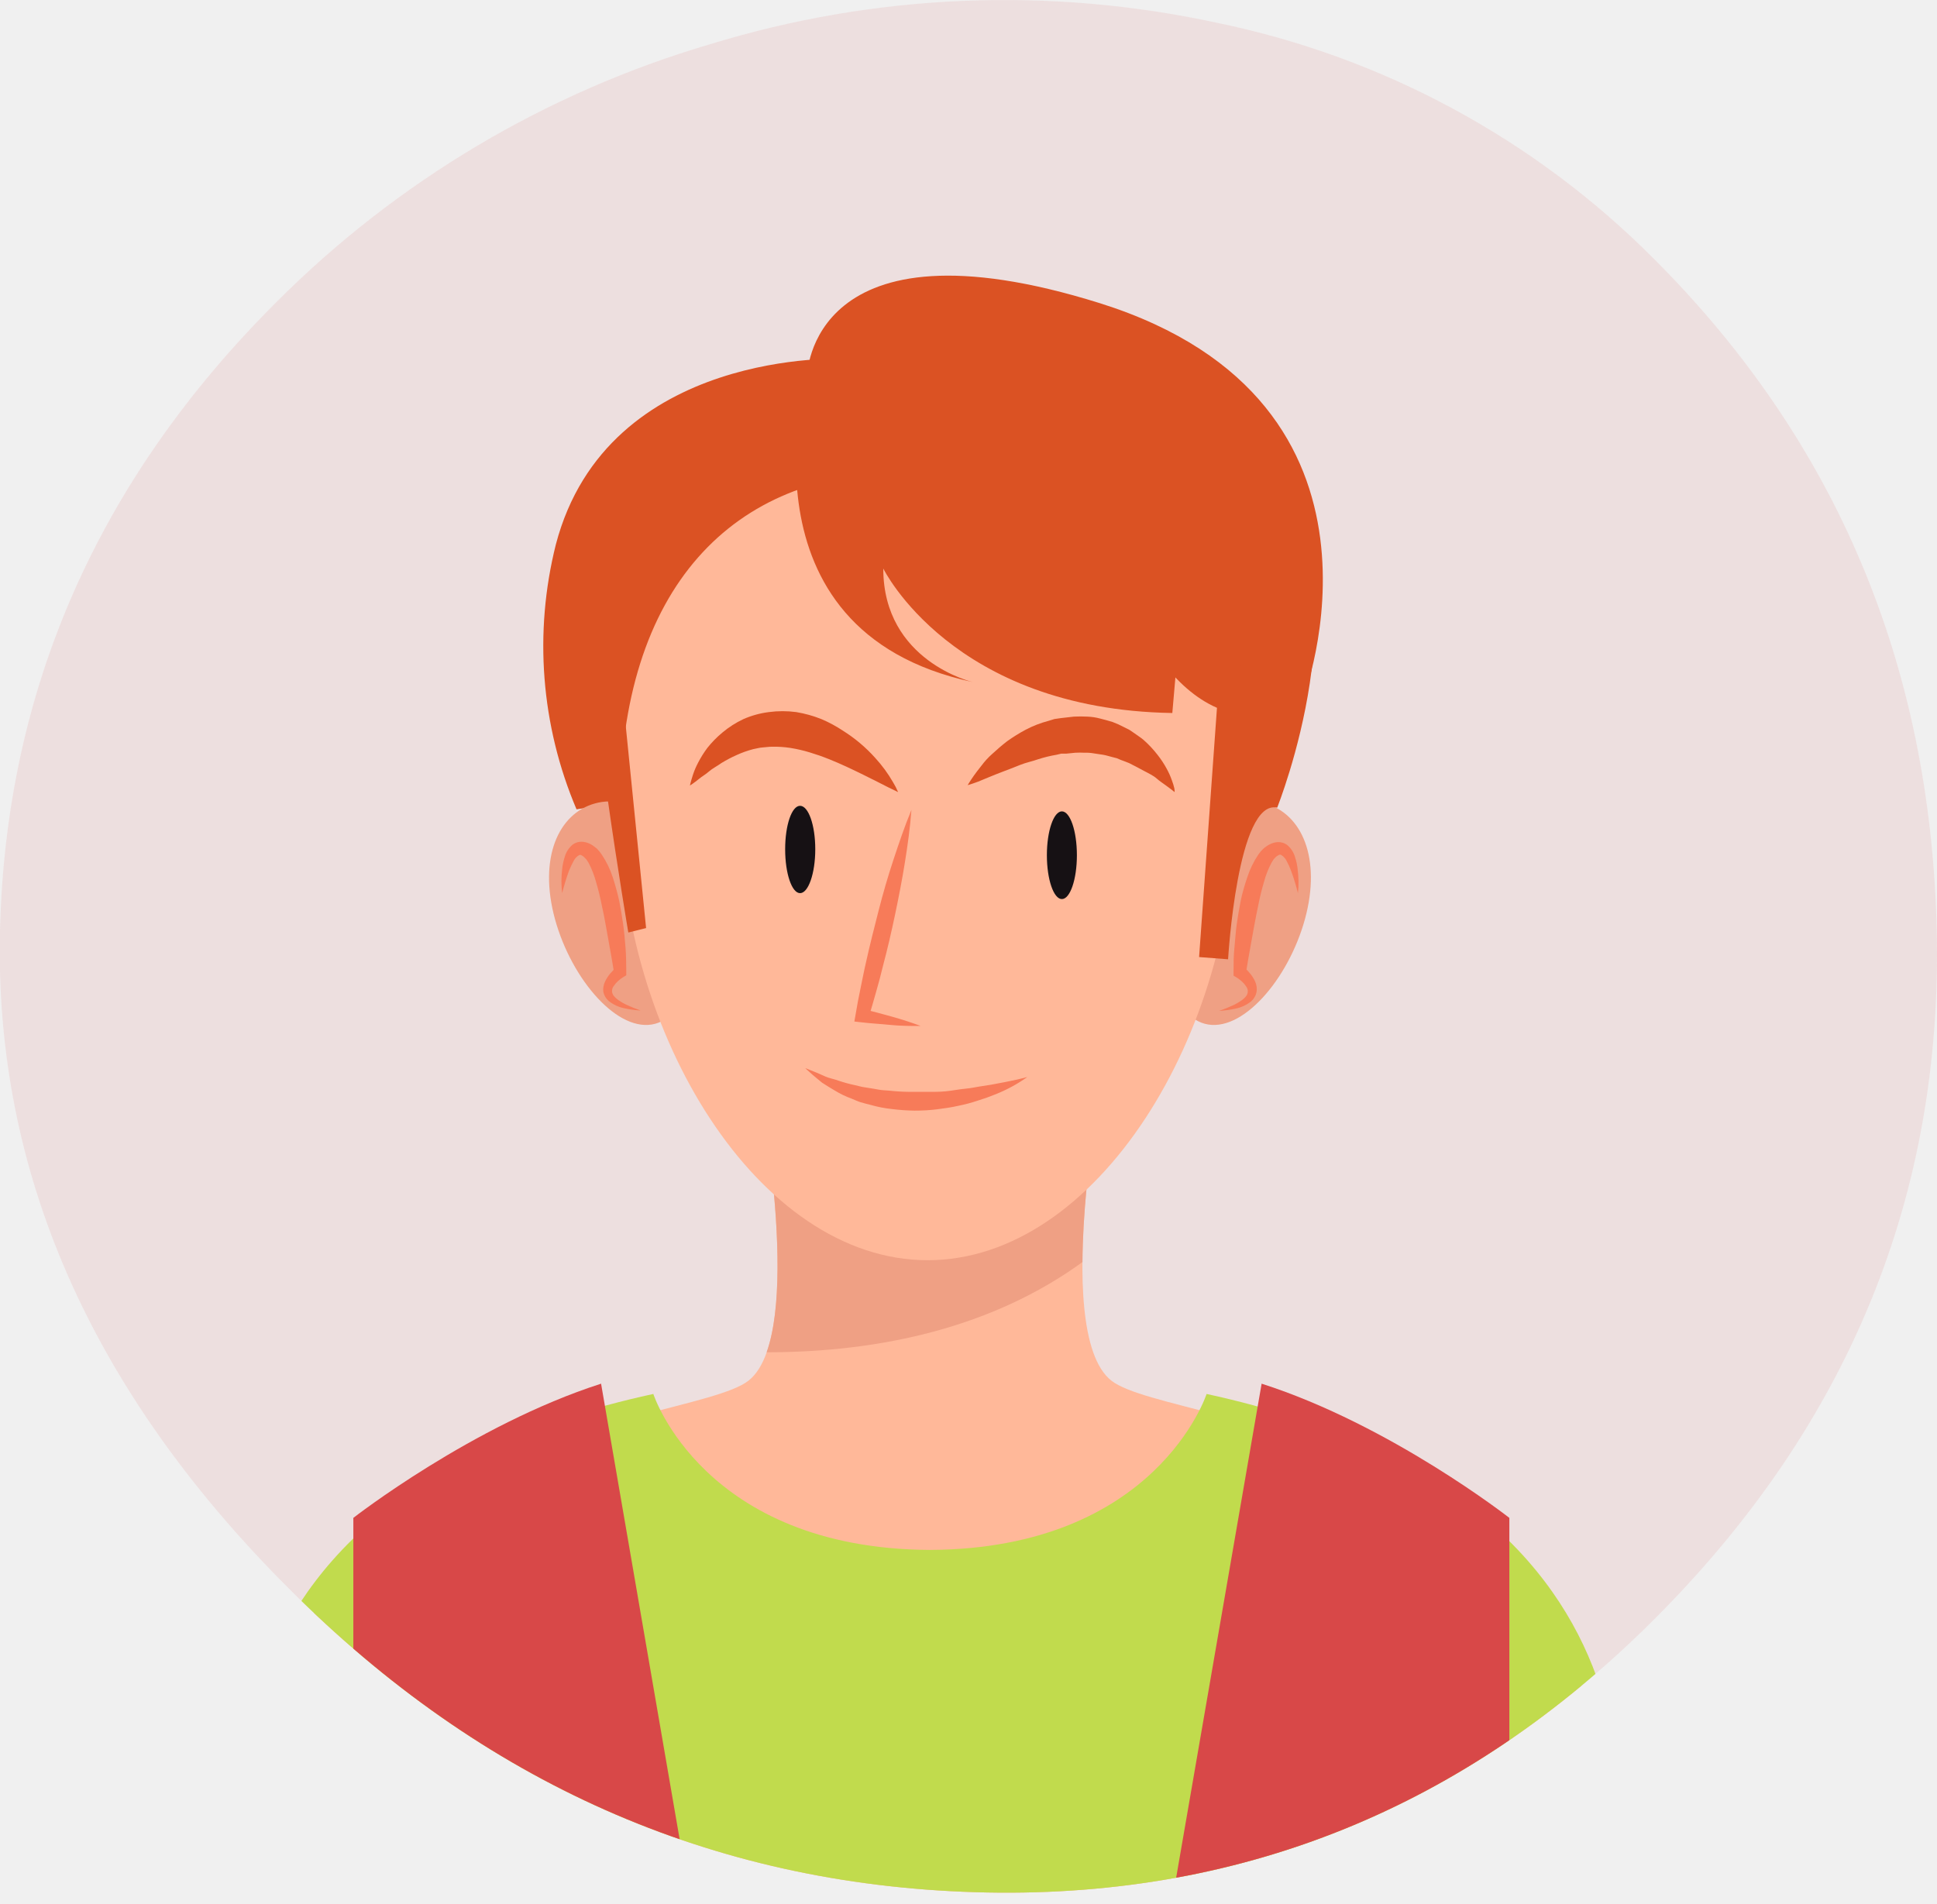
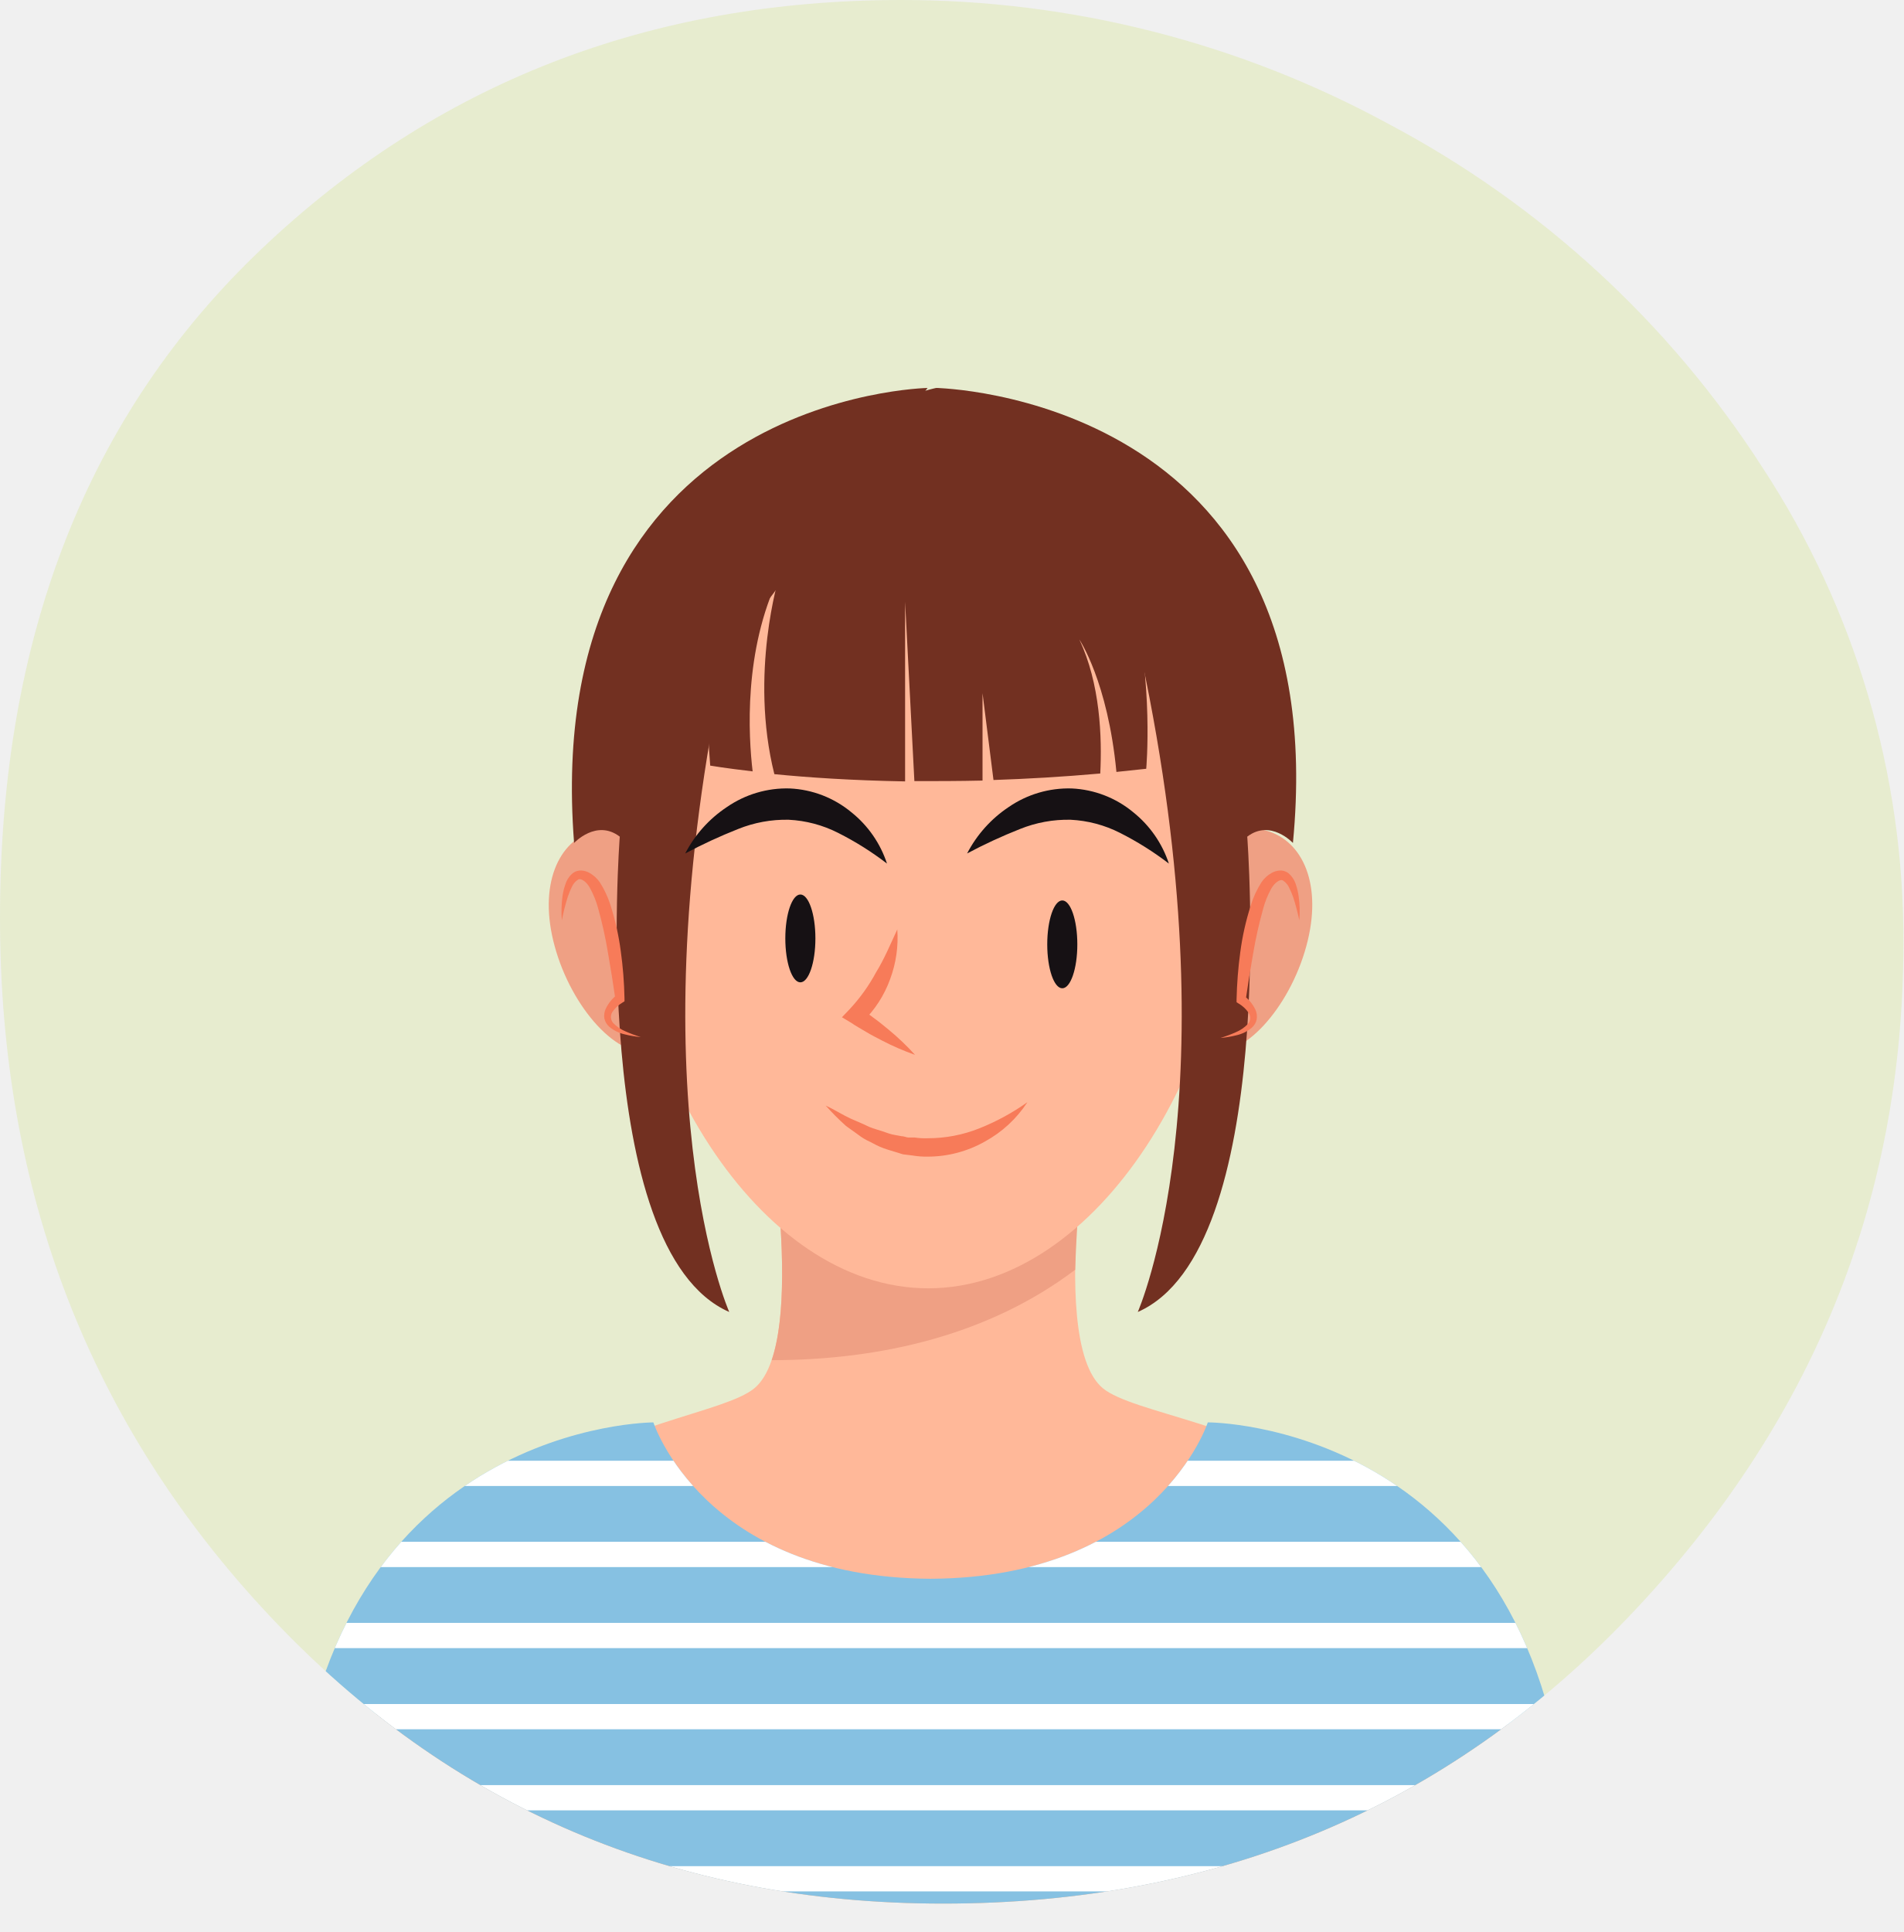
- <svg xmlns="http://www.w3.org/2000/svg" viewBox="0 0 209.08 205.53">
+ <svg xmlns="http://www.w3.org/2000/svg" viewBox="0 0 204.99 208.06">
  <defs>
-     <style>.cls-1{fill:none;}.cls-2{opacity:0.1;}.cls-3{fill:#d84848;}.cls-4{clip-path:url(#clip-path);}.cls-5{fill:#ffb899;}.cls-6{fill:#efa084;}.cls-7{fill:#c1db4d;}.cls-8{fill:#db5223;}.cls-9{fill:#f77b59;}.cls-10{fill:#161114;}</style>
+     <style>.cls-1{fill:none;}.cls-2{opacity:0.2;}.cls-3{fill:#c1db4d;}.cls-4{clip-path:url(#clip-path);}.cls-5{fill:#ffb899;}.cls-6{fill:#efa084;}.cls-7{fill:#86c1e2;}.cls-8{clip-path:url(#clip-path-2);}.cls-9{fill:#fff;}.cls-10{fill:#723021;}.cls-11{fill:#f77b59;}.cls-12{fill:#161114;}</style>
    <clipPath id="clip-path">
-       <path class="cls-1" d="M178.58,174.81q-30.79,30.8-73.39,29.48t-74-32.77Q-.95,139.44,0,100.43T29.84,32.61A110.07,110.07,0,0,1,76.69,4.76a108.23,108.23,0,0,1,54.72-2.29A92.93,92.93,0,0,1,178.58,28q29.47,29.49,30.47,72.41T178.58,174.81Z" />
+       <path class="cls-1" d="M101.57,205q-43.39,0-72.49-30.94T0,98.81q0-45.23,28.17-72T97,0a109.72,109.72,0,0,1,52.63,13.39,107.89,107.89,0,0,1,40.18,36.94A92.63,92.63,0,0,1,205,101.58q0,41.55-29.55,72.49T101.57,205Z" />
+     </clipPath>
+     <clipPath id="clip-path-2">
+       <path class="cls-1" d="M168.78,195.53c-3.9-42.34-38.61-42.35-38.61-42.35v0l-.09,0s-5.4,16.71-29.85,16.84c-24.46-.13-29.86-16.84-29.86-16.84s-34.72,0-38.61,42.35l25.49,4.66c-.49,2.43-1.05,4.93-1.76,7.52l44.45.35h.57l45.81-.35c-.72-2.68-1.31-5.24-1.8-7.74Z" />
    </clipPath>
  </defs>
  <g id="Camada_2" data-name="Camada 2">
    <g id="OBJECTS">
      <g class="cls-2">
-         <path class="cls-3" d="M178.58,174.81q-30.79,30.8-73.39,29.48t-74-32.77Q-.95,139.44,0,100.43T29.84,32.61A110.07,110.07,0,0,1,76.69,4.76a108.23,108.23,0,0,1,54.72-2.29A92.93,92.93,0,0,1,178.58,28q29.47,29.49,30.47,72.41T178.58,174.81Z" />
+         <path class="cls-3" d="M101.57,205q-43.39,0-72.49-30.94T0,98.81q0-45.23,28.17-72T97,0a109.72,109.72,0,0,1,52.63,13.39,107.89,107.89,0,0,1,40.18,36.94A92.63,92.63,0,0,1,205,101.58q0,41.55-29.55,72.49T101.57,205Z" />
      </g>
      <g class="cls-4">
-         <path class="cls-5" d="M80.8,149.06c6.74-5.3.49-35.63.49-35.63h38.19s-6.26,30.33.48,35.63,57.76,4.81,53,55.84H27.85C23,153.87,74.06,154.35,80.8,149.06Z" />
-         <path class="cls-6" d="M82.75,146c3.33-9.34-1.46-32.6-1.46-32.6h38.19s-2.58,12.51-2.64,22.86C107.22,143.26,95.14,146,82.75,146Z" />
-         <path class="cls-7" d="M70.52,150.5s5.4,16.71,29.86,16.84c24.46-.13,29.86-16.84,29.86-16.84,55.34,12,43.48,54.4,43.48,54.4l-73,.47h-.58L27,204.9S15.18,162.53,70.52,150.5Z" />
-         <path class="cls-3" d="M136.18,149.39l-9.71,56.14,36.45-.43V163.88S150.11,153.85,136.18,149.39Z" />
-         <path class="cls-3" d="M64.88,149.39l9.68,56.14-36.42-.43V163.88S51,153.85,64.88,149.39Z" />
-         <path class="cls-8" d="M91.21,38.73S65.58,37.51,60,58.78a45.06,45.06,0,0,0,2.23,28.6l14.11-2.23Z" />
-         <path class="cls-6" d="M140.86,99.22c-1.8,6.57-6.85,12.4-10.83,11.31s-5.36-8.67-3.57-15.24,6.1-9.64,10.08-8.55S142.65,92.65,140.86,99.22Z" />
-         <path class="cls-6" d="M59.9,99.22c1.8,6.57,6.85,12.4,10.83,11.31s5.36-8.67,3.57-15.24-6.1-9.64-10.07-8.55S58.11,92.65,59.9,99.22Z" />
-         <path class="cls-5" d="M133.34,87.44c0,24.06-14.87,48.62-33.21,48.62S66.91,111.5,66.91,87.44,79.18,51,97.52,51,133.34,63.38,133.34,87.44Z" />
-         <path class="cls-8" d="M129.43,103.33l3.13.24s1-17.33,5.3-16.37c0,0,9.63-24.07-.72-35.38C125.63,39.24,118.36,55,118.36,55s3.61,17.33,13,21.42Z" />
-         <path class="cls-8" d="M75.84,51.73S66,64.35,67.44,77.35l2.3,22.85-1.92.48s-4.47-26.46-4.47-36.33S75.84,51.73,75.84,51.73Z" />
-         <path class="cls-8" d="M87.12,40.58S79,68.06,105,73.64c0,0-9.66-2.23-9.66-12.26,0,0,7.43,15.23,31.2,15.6l.74-8.54,13.37,7s12.25-31.94-21.91-42.7C87.33,22.9,87.12,40.58,87.12,40.58Z" />
-         <path class="cls-9" d="M140.1,96.43a22.53,22.53,0,0,0-.74-2.41,8.22,8.22,0,0,0-.49-1.08,1.49,1.49,0,0,0-.61-.65c-.14-.05-.2,0-.44.15,0,0-.15.11-.14.12s-.17.16-.2.21l-.23.37a9.94,9.94,0,0,0-.83,2.13c-.23.77-.42,1.56-.58,2.36s-.34,1.61-.48,2.43l-.44,2.45c-.14.82-.3,1.65-.42,2.47l-.28-.59a4.76,4.76,0,0,1,.71.71,3.79,3.79,0,0,1,.55.87,2,2,0,0,1,.15,1.14,1.78,1.78,0,0,1-.58,1,3.93,3.93,0,0,1-1.7.79,10.52,10.52,0,0,1-1.75.24,16.21,16.21,0,0,0,1.6-.65,5.65,5.65,0,0,0,.72-.42,2.35,2.35,0,0,0,.57-.5.85.85,0,0,0,0-1.09,2.46,2.46,0,0,0-.46-.53,3.93,3.93,0,0,0-.59-.44l-.29-.17v-.42c0-.86,0-1.71.09-2.56s.13-1.7.25-2.55.26-1.69.43-2.54.42-1.68.7-2.52a9.92,9.92,0,0,1,1.2-2.48,3.64,3.64,0,0,1,.54-.63,2,2,0,0,1,.26-.21,2.27,2.27,0,0,1,.38-.24,2.12,2.12,0,0,1,.91-.27,1.57,1.57,0,0,1,1,.29,2.61,2.61,0,0,1,.88,1.34,5.85,5.85,0,0,1,.28,1.33A10.68,10.68,0,0,1,140.1,96.43Z" />
-         <path class="cls-9" d="M60.68,96.43a10.68,10.68,0,0,1,0-2.59,6.44,6.44,0,0,1,.28-1.33,2.61,2.61,0,0,1,.88-1.34,1.57,1.57,0,0,1,1-.29,2.26,2.26,0,0,1,.91.26,3.45,3.45,0,0,1,.38.25,2.93,2.93,0,0,1,.27.21,4,4,0,0,1,.53.63,10,10,0,0,1,1.21,2.48q.41,1.26.69,2.52c.17.85.31,1.69.43,2.54s.19,1.7.26,2.55.07,1.7.08,2.56v.42l-.29.17a3.93,3.93,0,0,0-.59.44,2.77,2.77,0,0,0-.46.53.85.85,0,0,0,0,1.09,2.55,2.55,0,0,0,.57.5,5.65,5.65,0,0,0,.72.42,16.21,16.21,0,0,0,1.6.65,10.52,10.52,0,0,1-1.75-.24,3.93,3.93,0,0,1-1.7-.79,1.78,1.78,0,0,1-.58-1A2,2,0,0,1,65.3,106a3.79,3.79,0,0,1,.55-.87,5.29,5.29,0,0,1,.71-.71l-.28.59c-.12-.82-.28-1.65-.42-2.47l-.44-2.45q-.21-1.23-.48-2.43c-.16-.8-.35-1.59-.58-2.36a10.49,10.49,0,0,0-.82-2.13l-.24-.37s-.14-.14-.2-.21-.09-.08-.13-.12c-.25-.17-.31-.2-.45-.15a1.49,1.49,0,0,0-.61.65A9.78,9.78,0,0,0,61.42,94,25.08,25.08,0,0,0,60.68,96.43Z" />
-         <path class="cls-9" d="M98.38,87.44c-.14,1.92-.41,3.82-.71,5.7S97,96.9,96.61,98.76s-.82,3.72-1.31,5.56c-.22.93-.47,1.85-.73,2.76s-.52,1.84-.8,2.75l-.58-.89c1,.25,2.07.54,3.11.83s2.06.62,3.08,1c-1.09,0-2.17,0-3.24-.11s-2.14-.16-3.2-.29l-.72-.08.14-.8c.16-.94.33-1.88.53-2.81s.37-1.87.59-2.8c.41-1.86.88-3.7,1.35-5.54s1-3.68,1.6-5.49S97.64,89.22,98.38,87.44Z" />
-         <path class="cls-9" d="M110.89,116.28a16.22,16.22,0,0,1-3.52,1.9,19.3,19.3,0,0,1-1.83.65,17.85,17.85,0,0,1-2.1.56c-.74.17-1.52.28-2.31.38s-1.61.14-2.42.14a21.71,21.71,0,0,1-2.43-.17A13.41,13.41,0,0,1,94,119.3c-.37-.1-.74-.18-1.09-.29s-.68-.27-1-.4a9.7,9.7,0,0,1-1.77-.85q-.8-.47-1.41-.87c-.39-.31-.71-.6-1-.83-.53-.46-.81-.74-.81-.74l1,.4c.32.13.7.29,1.13.49s1,.29,1.5.48a15.61,15.61,0,0,0,1.77.48c.32.07.64.17,1,.22s.68.11,1,.16.69.14,1.06.16.73.05,1.09.09a20.78,20.78,0,0,0,2.24.08c.75,0,1.51,0,2.25,0s1.48-.08,2.19-.2,1.4-.15,2-.27,1.27-.2,1.84-.3c1.15-.21,2.11-.4,2.78-.55S110.89,116.28,110.89,116.28Z" />
-         <path class="cls-8" d="M96.94,85.52,95.87,85c-.68-.34-1.61-.83-2.72-1.37s-2.36-1.15-3.7-1.68c-.67-.27-1.36-.51-2.06-.72a15.61,15.61,0,0,0-2.08-.48,11.72,11.72,0,0,0-2-.13c-.34,0-.65.06-1,.08s-.64.12-1,.18a11,11,0,0,0-1.8.64,14.54,14.54,0,0,0-1.62.85c-.47.34-1,.6-1.36.92s-.78.55-1.06.79c-.57.47-1,.73-1,.73s.09-.43.33-1.17a8.53,8.53,0,0,1,.55-1.29,11.45,11.45,0,0,1,1-1.6A11.25,11.25,0,0,1,78,79.07a10.43,10.43,0,0,1,2.22-1.42A9.87,9.87,0,0,1,83,76.88a11.12,11.12,0,0,1,2.94,0,13,13,0,0,1,2.75.77A14.25,14.25,0,0,1,91,78.9a16.24,16.24,0,0,1,3.49,2.95,14.73,14.73,0,0,1,1.89,2.58A7.63,7.63,0,0,1,96.94,85.52Z" />
-         <path class="cls-8" d="M126.79,85.52l-.25-.2c-.15-.13-.4-.29-.68-.51s-.67-.45-1-.75-.86-.56-1.38-.83-1-.55-1.6-.84c-.29-.13-.59-.22-.89-.34l-.45-.19-.47-.12c-.32-.07-.63-.19-1-.25s-.66-.09-1-.15a4.76,4.76,0,0,0-1-.07,8.51,8.51,0,0,0-1,0l-1,.1-.52,0-.51.12a14,14,0,0,0-2,.49c-.65.23-1.33.36-1.94.61s-1.21.48-1.77.69-1.08.42-1.54.61-.87.36-1.21.5c-.69.26-1.13.38-1.13.38s.21-.37.65-1c.22-.3.49-.68.82-1.08a8.26,8.26,0,0,1,1.19-1.3c.48-.44,1-.9,1.61-1.37a17.94,17.94,0,0,1,2-1.24,11.55,11.55,0,0,1,2.45-.95l.65-.2.7-.1,1.4-.16a13.76,13.76,0,0,1,1.43,0,6.08,6.08,0,0,1,1.4.21c.46.11.91.24,1.34.37a10,10,0,0,1,1.24.56l.58.29.53.36c.33.25.69.46,1,.73a11.61,11.61,0,0,1,1.5,1.6,10.26,10.26,0,0,1,1,1.52,8.07,8.07,0,0,1,.56,1.26,6.12,6.12,0,0,1,.26.85A2.28,2.28,0,0,1,126.79,85.52Z" />
-         <path class="cls-10" d="M113,92.33c0,2.62.73,4.74,1.62,4.74s1.62-2.12,1.62-4.74-.73-4.73-1.62-4.73S113,89.72,113,92.33Z" />
-         <path class="cls-10" d="M84.75,91.69c0,2.62.72,4.74,1.61,4.74S88,94.31,88,91.69,87.26,87,86.36,87,84.75,89.08,84.75,91.69Z" />
+         <path class="cls-5" d="M81.24,149.51c6.46-5.3.46-35.62.46-35.62h36.63s-6,30.32.46,35.62,48.91,4.65,45,58H39.25C34.43,154,74.78,154.8,81.24,149.51Z" />
+         <path class="cls-6" d="M83.11,146.48c3.19-9.34-1.41-32.59-1.41-32.59h36.63a145.07,145.07,0,0,0-2.53,22.85C106.58,143.71,95,146.47,83.11,146.48Z" />
+         <path class="cls-7" d="M168.78,195.53c-3.9-42.34-38.61-42.35-38.61-42.35v0l-.09,0s-5.4,16.71-29.85,16.84c-24.46-.13-29.86-16.84-29.86-16.84s-34.72,0-38.61,42.35l25.49,4.66c-.49,2.43-1.05,4.93-1.76,7.52l44.45.35h.57l45.81-.35c-.72-2.68-1.31-5.24-1.8-7.74Z" />
+         <g class="cls-8">
+           <rect class="cls-9" x="10.18" y="157.31" width="171.57" height="2.72" />
+           <rect class="cls-9" x="10.18" y="166.04" width="171.57" height="2.72" />
+           <rect class="cls-9" x="10.18" y="174.77" width="171.57" height="2.72" />
+           <rect class="cls-9" x="10.18" y="183.51" width="171.57" height="2.72" />
+           <rect class="cls-9" x="10.18" y="200.97" width="171.57" height="2.72" />
+           <rect class="cls-9" x="10.18" y="192.24" width="171.57" height="2.72" />
+         </g>
+         <path class="cls-6" d="M140.69,101.9c-1.79,6.58-6.85,12.4-10.82,11.32S124.5,104.54,126.3,98s6.1-9.64,10.07-8.55S142.49,95.33,140.69,101.9Z" />
+         <path class="cls-6" d="M59.74,101.9c1.79,6.58,6.85,12.4,10.82,11.32s5.37-8.68,3.57-15.25S68,88.33,64.06,89.42,57.94,95.33,59.74,101.9Z" />
+         <path class="cls-5" d="M133.18,90.12c0,24.06-14.87,48.62-33.21,48.62S66.75,114.18,66.75,90.12,81.62,51.61,100,51.61,133.18,66.06,133.18,90.12Z" />
+         <path class="cls-10" d="M99.9,41.78s-41.79.74-38.07,49c0,0,2.41-2.6,4.92-.68,0,0-3.44,44.5,11.79,51.19,0,0-10.4-23.4-.37-70.56Z" />
+         <path class="cls-10" d="M100.82,41.78s43.08.74,38.43,49c0,0-2.41-2.6-4.92-.68,0,0,3.43,44.5-11.79,51.19,0,0,10.4-23.4.37-70.56Z" />
+         <path class="cls-10" d="M100.82,41.78s-27.3,5.39-24.33,40.67c0,0,1.63.28,4.57.62-.45-3.8-1-13,2.86-21,0,0-3.24,10.48-.52,21.3,3.54.35,8.32.68,14.08.78V64.81l1,19.31c2.3,0,4.76,0,7.34-.06V74.65L107,84c3.61-.12,7.45-.34,11.5-.7.2-3.85,0-9.69-2.26-14.44,0,0,3.07,4.52,4,14.27l3.21-.34S126.81,46.24,100.82,41.78Z" />
+         <path class="cls-11" d="M139.94,99.11c-.18-.83-.39-1.65-.64-2.43a8.61,8.61,0,0,0-.47-1.11,1.78,1.78,0,0,0-.64-.74c-.32-.21-.94.26-1.28.88a9.55,9.55,0,0,0-.87,2.17,47.06,47.06,0,0,0-1.08,4.83c-.29,1.63-.55,3.29-.79,4.94l-.21-.44a4.22,4.22,0,0,1,1.24,1.5,1.89,1.89,0,0,1,.15,1.06,1.67,1.67,0,0,1-.53.91,4,4,0,0,1-1.65.81,10.59,10.59,0,0,1-1.73.29,14.93,14.93,0,0,0,1.62-.6,4,4,0,0,0,1.34-.9,1,1,0,0,0,.08-1.21,3.39,3.39,0,0,0-1.08-1l-.22-.14v-.3a45.53,45.53,0,0,1,.4-5.09,28.69,28.69,0,0,1,1.12-5A10.06,10.06,0,0,1,135.87,95a3.22,3.22,0,0,1,1.1-1,2,2,0,0,1,.84-.25,1.38,1.38,0,0,1,.91.25,2.62,2.62,0,0,1,.85,1.26,6.69,6.69,0,0,1,.3,1.29A11.65,11.65,0,0,1,139.94,99.11Z" />
+         <path class="cls-11" d="M60.51,99.11a12.3,12.3,0,0,1,.07-2.57,6.05,6.05,0,0,1,.31-1.29A2.53,2.53,0,0,1,61.73,94a1.41,1.41,0,0,1,.92-.25,1.93,1.93,0,0,1,.83.25,3.34,3.34,0,0,1,1.11,1,10.4,10.4,0,0,1,1.15,2.44,28.69,28.69,0,0,1,1.12,5,43.28,43.28,0,0,1,.4,5.09v.3l-.22.14a3.39,3.39,0,0,0-1.08,1,1,1,0,0,0,.09,1.21,4,4,0,0,0,1.34.9,14.19,14.19,0,0,0,1.62.6,10.25,10.25,0,0,1-1.73-.29,3.86,3.86,0,0,1-1.65-.81,1.62,1.62,0,0,1-.54-.91,1.81,1.81,0,0,1,.16-1.06,4.19,4.19,0,0,1,1.23-1.5l-.21.44c-.24-1.65-.5-3.31-.79-4.94a44.54,44.54,0,0,0-1.07-4.83,10.05,10.05,0,0,0-.88-2.17c-.34-.62-.95-1.09-1.28-.88a1.78,1.78,0,0,0-.64.74,8.59,8.59,0,0,0-.46,1.11A23.4,23.4,0,0,0,60.51,99.11Z" />
+         <path class="cls-11" d="M96.64,100.09a12.76,12.76,0,0,1-.77,5.35,12.13,12.13,0,0,1-3,4.63l-.14-1.46c.52.36,1,.75,1.53,1.13s1,.79,1.5,1.19a26.94,26.94,0,0,1,2.79,2.67A28,28,0,0,1,95,112.06c-.56-.3-1.14-.58-1.68-.91s-1.11-.63-1.64-1l-1-.6.81-.85a19,19,0,0,0,2.87-4C95.22,103.31,95.88,101.73,96.64,100.09Z" />
+         <path class="cls-11" d="M110.65,118.7a12.73,12.73,0,0,1-4.55,4.22,12.52,12.52,0,0,1-6.18,1.64,8.77,8.77,0,0,1-1.62-.12l-.81-.1c-.26,0-.52-.13-.78-.2-.51-.16-1-.29-1.53-.48s-1-.44-1.44-.68a6.36,6.36,0,0,1-1.35-.81l-1.27-.91a26.73,26.73,0,0,1-2.19-2.2c.95.44,1.81,1,2.7,1.41l1.36.59.66.31c.23.1.47.16.69.24.47.14.92.29,1.37.45s.94.2,1.4.3c.23,0,.46.11.69.14l.71,0a7.31,7.31,0,0,0,1.4.08,14.91,14.91,0,0,0,5.55-1.06A24.6,24.6,0,0,0,110.65,118.7Z" />
+         <path class="cls-12" d="M125.89,93a33.36,33.36,0,0,0-5.27-3.31,13.19,13.19,0,0,0-5.32-1.41,13.78,13.78,0,0,0-5.45,1,55.34,55.34,0,0,0-5.69,2.63,13.42,13.42,0,0,1,4.48-5,11.39,11.39,0,0,1,6.79-2,11.18,11.18,0,0,1,6.62,2.56A11.84,11.84,0,0,1,125.89,93Z" />
+         <path class="cls-12" d="M95.53,93a32.92,32.92,0,0,0-5.27-3.31,13.19,13.19,0,0,0-5.32-1.41,13.78,13.78,0,0,0-5.45,1,55.34,55.34,0,0,0-5.69,2.63,13.36,13.36,0,0,1,4.49-5,11.34,11.34,0,0,1,6.78-2,11.18,11.18,0,0,1,6.62,2.56A11.76,11.76,0,0,1,95.53,93Z" />
+         <ellipse class="cls-12" cx="114.41" cy="101.7" rx="1.62" ry="4.73" />
+         <ellipse class="cls-12" cx="86.2" cy="101.06" rx="1.62" ry="4.73" />
      </g>
    </g>
  </g>
</svg>
